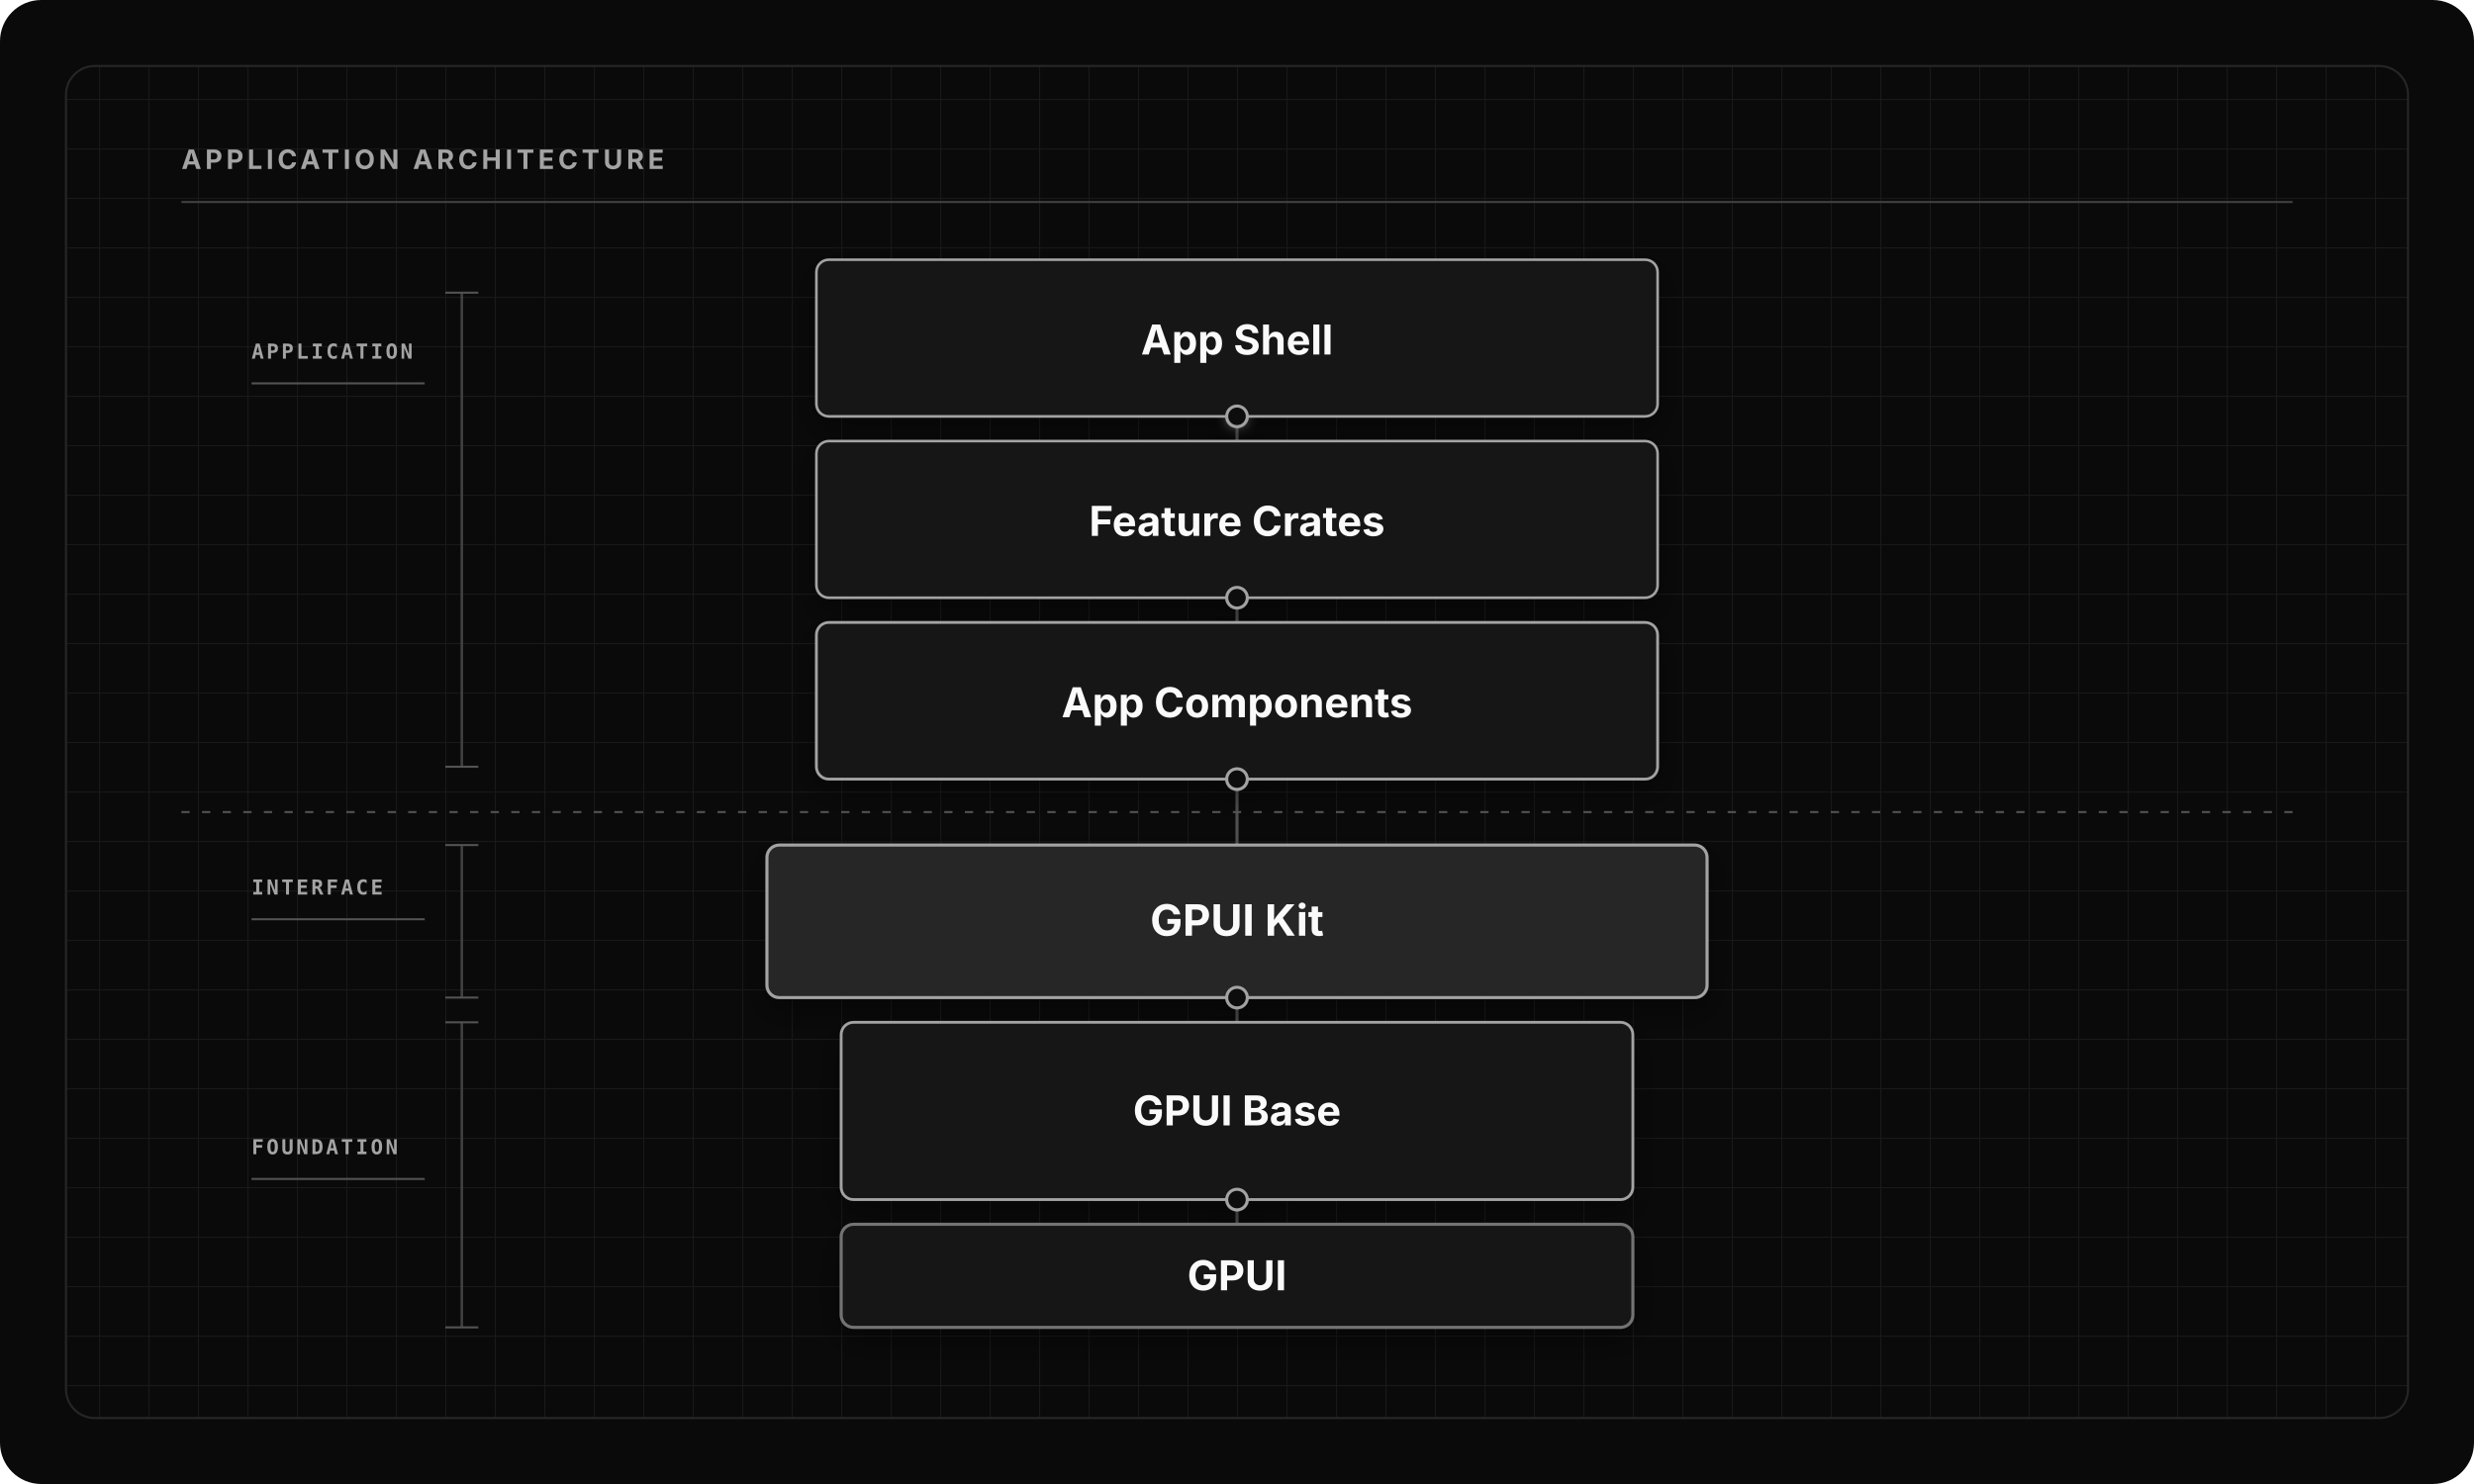
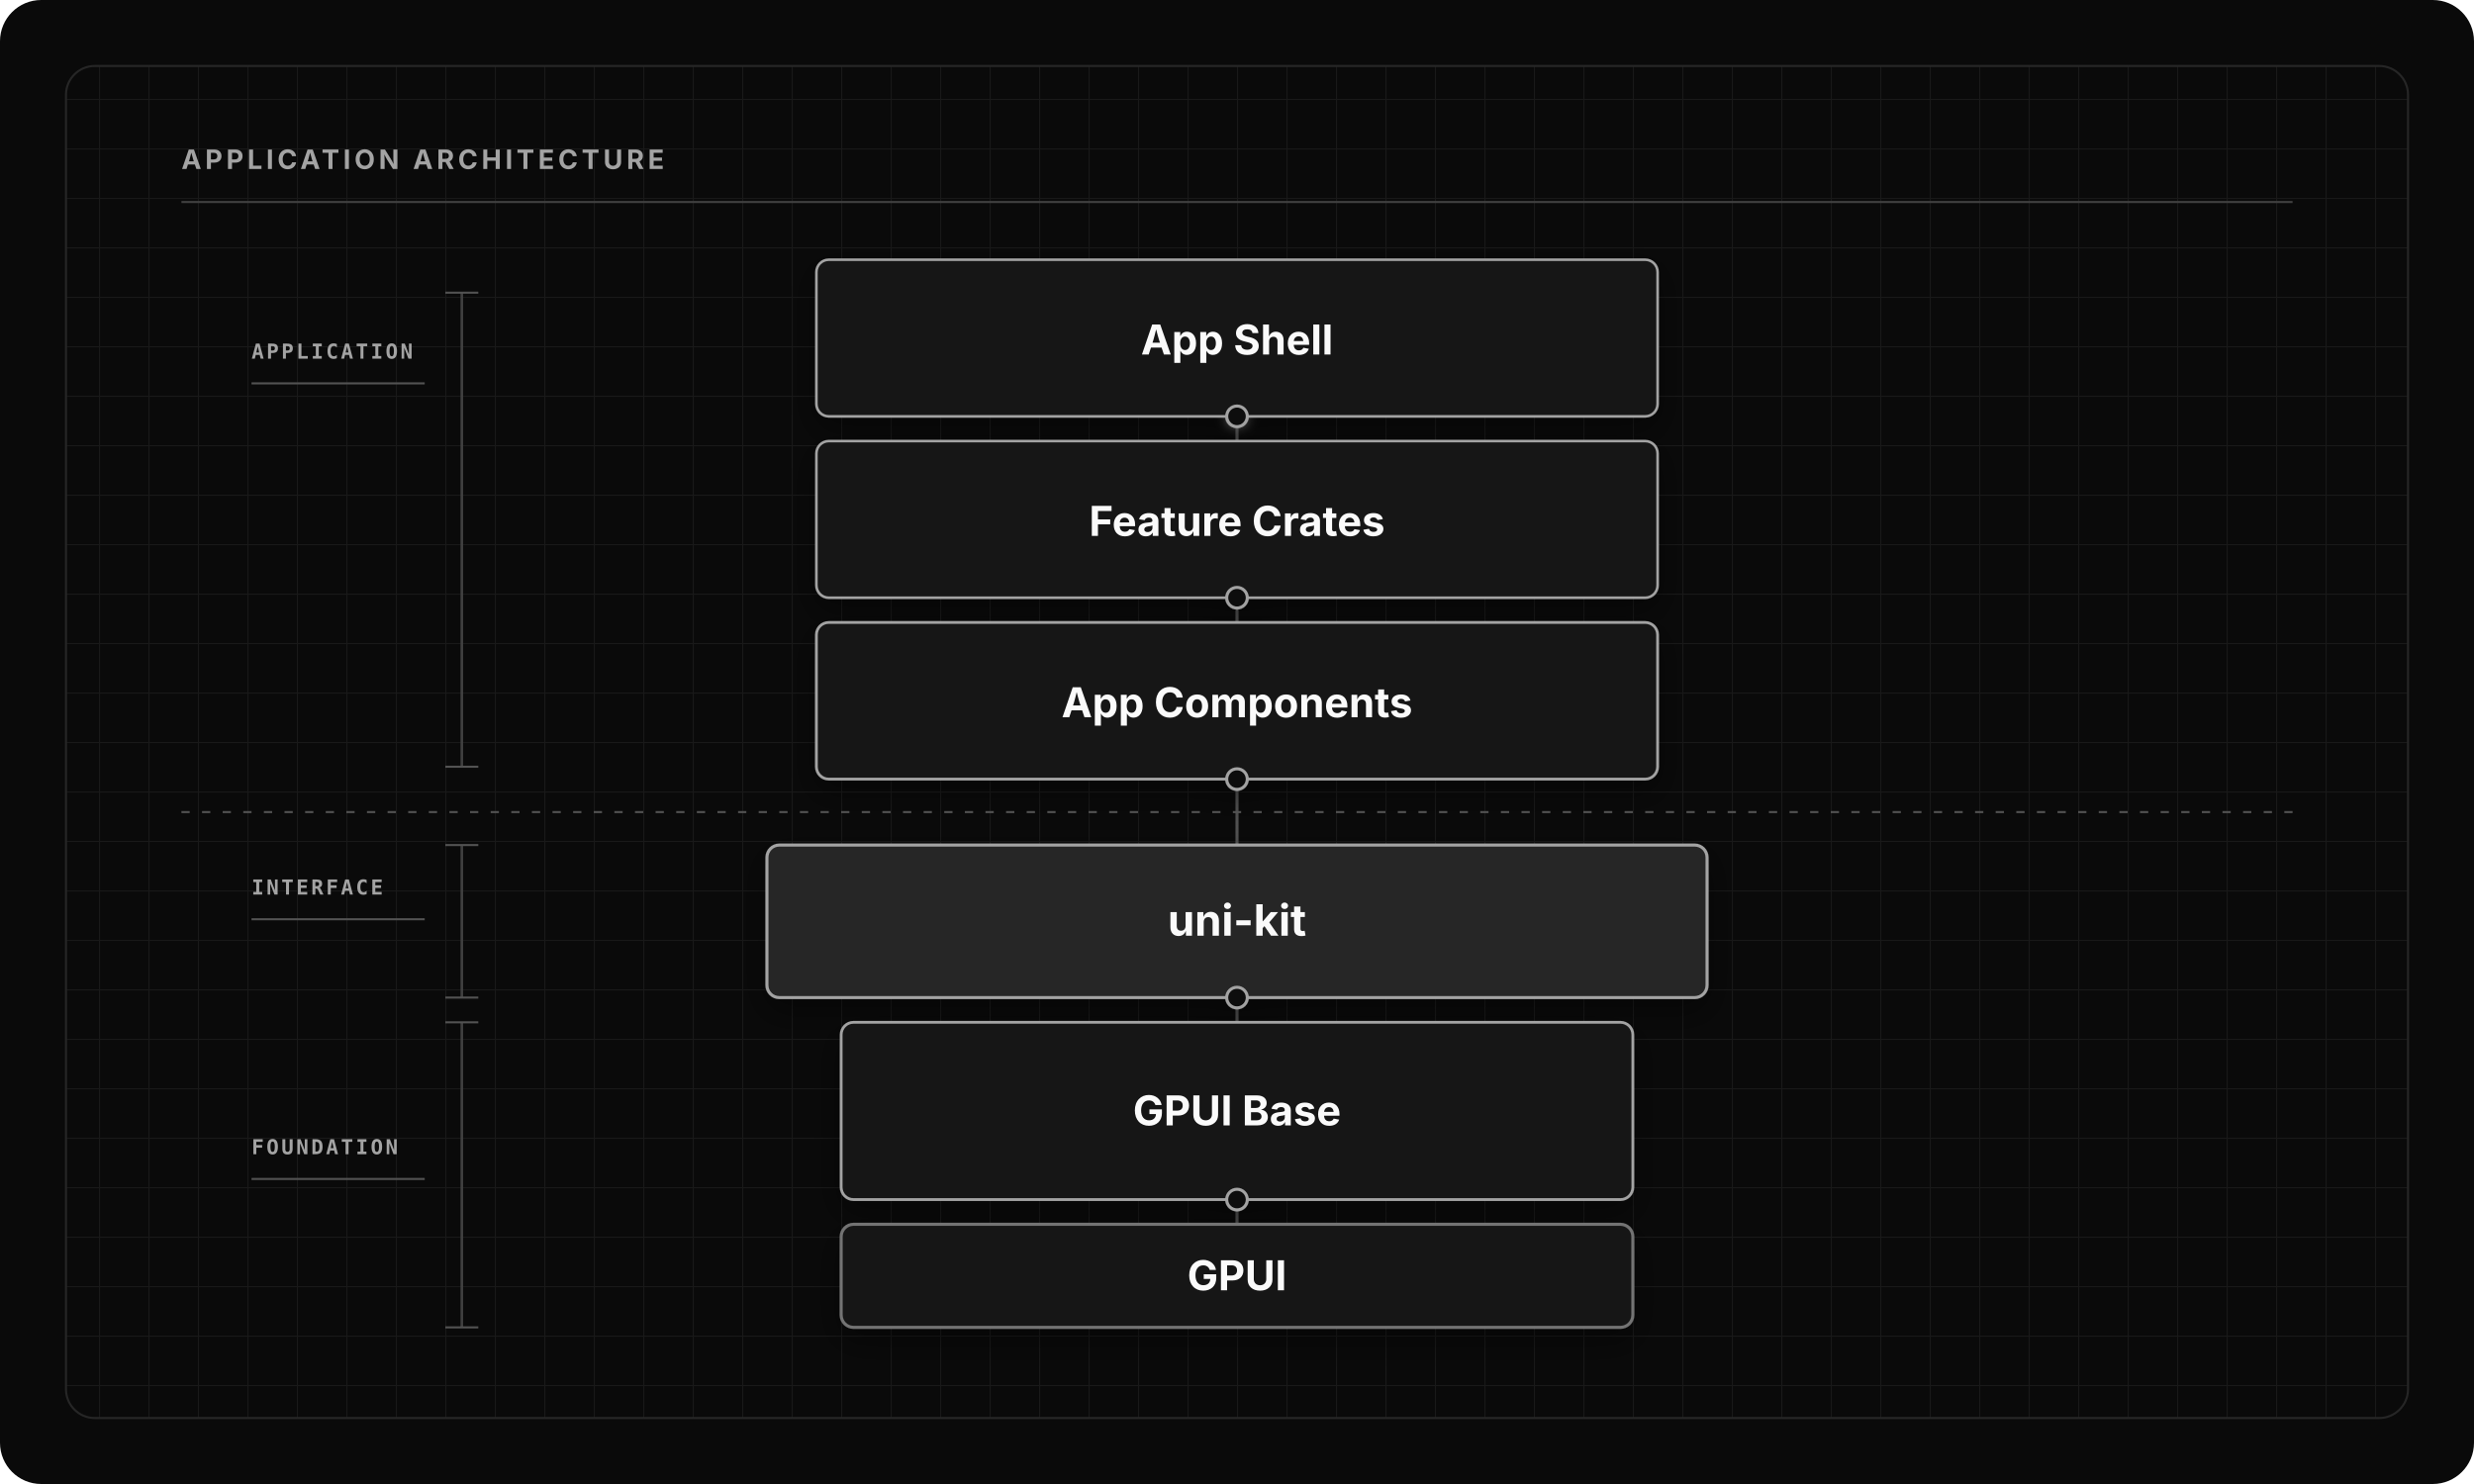
<svg xmlns="http://www.w3.org/2000/svg" width="1200" height="720" viewBox="0 0 1200 720" role="img" aria-labelledby="title description">
-   <description id="description">Six compact nodes form a downward dependency path from the App Shell through capability-oriented Feature Crates and GPUI Kit to GPUI.</description>
+   <description id="description">Six compact nodes form a downward dependency path from the App Shell through capability-oriented Feature Crates and uni-kit to GPUI.</description>
  <defs>
    <pattern id="grid" width="24" height="24" patternUnits="userSpaceOnUse">
      <path d="M24 0H0V24" fill="none" stroke="#262626" opacity=".52" />
    </pattern>
    <filter id="shadow" x="-18%" y="-24%" width="136%" height="168%">
      <feDropShadow dx="0" dy="6" stdDeviation="8" flood-color="#000000" flood-opacity=".42" />
    </filter>
    <filter id="signal-glow" x="-300%" y="-300%" width="700%" height="700%">
      <feGaussianBlur stdDeviation="3" result="blur" />
      <feMerge>
        <feMergeNode in="blur" />
        <feMergeNode in="SourceGraphic" />
      </feMerge>
    </filter>
  </defs>
  <style>
    .signal { animation: travel 7s cubic-bezier(.45,0,.55,1) infinite; transform-box: view-box; }
    .port { animation: respond 7s ease-out infinite; }
    .p1 { animation-delay: 0s } .p2 { animation-delay: 1.03s } .p3 { animation-delay: 2.06s }
    .p4 { animation-delay: 3.30s } .p5 { animation-delay: 4.45s }
    .hub { animation: couple 7s ease-out 3.45s infinite; }
    @keyframes travel { 0%,5% { transform:translateY(0);opacity:0 } 10% { opacity:1 } 78% { transform:translateY(392px);opacity:1 } 86%,100% { transform:translateY(408px);opacity:0 } }
    @keyframes respond { 0%,7%,100% { r:5;stroke-width:1.5 } 10% { r:8;stroke-width:2 } 16% { r:5;stroke-width:1.5 } }
    @keyframes couple { 0%,8%,100% { stroke-width:1.5 } 13% { stroke-width:2.5 } 22% { stroke-width:1.5 } }
    @media (prefers-reduced-motion: reduce) { .signal,.port,.hub { animation:none } .signal { display:none } }
  </style>
  <rect width="1200" height="720" rx="20" fill="#0a0a0a" />
  <rect x="32" y="32" width="1136" height="656" rx="14" fill="url(#grid)" stroke="#262626" />
  <g font-family="ui-sans-serif, system-ui, -apple-system, BlinkMacSystemFont, 'Segoe UI', sans-serif">
    <text x="88" y="82" font-size="13" font-weight="700" letter-spacing="1.8" fill="#a3a3a3">APPLICATION ARCHITECTURE</text>
    <path d="M88 98H1112" stroke="#404040" />
    <g font-family="ui-monospace, SFMono-Regular, Menlo, monospace" font-size="10" font-weight="700" letter-spacing="1.2" fill="#a3a3a3">
      <text x="122" y="174">APPLICATION</text>
      <path d="M122 186H206" stroke="#525252" />
      <text x="122" y="434">INTERFACE</text>
      <path d="M122 446H206" stroke="#525252" />
      <text x="122" y="560">FOUNDATION</text>
      <path d="M122 572H206" stroke="#525252" />
    </g>
    <path d="M224 142V372M224 410V484M224 496V644" fill="none" stroke="#404040" stroke-width="1.25" />
    <path d="M216 142H232M216 372H232M216 410H232M216 484H232M216 496H232M216 644H232" stroke="#525252" />
    <path d="M600 202V610" stroke="#525252" stroke-width="1.5" />
    <circle class="signal" cx="600" cy="202" r="4" fill="#fafafa" filter="url(#signal-glow)" />
    <g filter="url(#shadow)">
      <rect x="396" y="126" width="408" height="76" rx="6" fill="#171717" stroke="#a3a3a3" stroke-width="1.25" />
      <text x="600" y="172" text-anchor="middle" font-size="20" font-weight="650" fill="#fafafa">App Shell</text>
      <circle class="port p1" cx="600" cy="202" r="5" fill="#0a0a0a" stroke="#a3a3a3" stroke-width="1.5" />
    </g>
    <g filter="url(#shadow)">
      <rect x="396" y="214" width="408" height="76" rx="6" fill="#171717" stroke="#a3a3a3" stroke-width="1.25" />
      <text x="600" y="260" text-anchor="middle" font-size="20" font-weight="650" fill="#fafafa">Feature Crates</text>
      <circle class="port p2" cx="600" cy="290" r="5" fill="#0a0a0a" stroke="#a3a3a3" stroke-width="1.5" />
    </g>
    <g filter="url(#shadow)">
      <rect x="396" y="302" width="408" height="76" rx="6" fill="#171717" stroke="#a3a3a3" stroke-width="1.35" />
      <text x="600" y="348" text-anchor="middle" font-size="20" font-weight="650" fill="#fafafa">App Components</text>
      <circle class="port p3" cx="600" cy="378" r="5" fill="#0a0a0a" stroke="#a3a3a3" stroke-width="1.5" />
    </g>
    <path d="M88 394H1112" stroke="#525252" stroke-dasharray="4 6" />
    <g filter="url(#shadow)">
      <rect class="hub" x="372" y="410" width="456" height="74" rx="6" fill="#262626" stroke="#a3a3a3" stroke-width="1.5" />
-       <text x="600" y="454" text-anchor="middle" font-size="21" font-weight="700" fill="#fafafa">GPUI Kit</text>
+       <text x="600" y="454" text-anchor="middle" font-size="21" font-weight="700" fill="#fafafa">uni-kit</text>
      <circle class="port p4" cx="600" cy="484" r="5" fill="#0a0a0a" stroke="#a3a3a3" stroke-width="1.5" />
    </g>
    <g filter="url(#shadow)">
      <rect x="408" y="496" width="384" height="86" rx="6" fill="#171717" stroke="#a3a3a3" stroke-width="1.35" />
      <text x="600" y="546" text-anchor="middle" font-size="20" font-weight="650" fill="#fafafa">GPUI Base</text>
      <circle class="port p5" cx="600" cy="582" r="5" fill="#0a0a0a" stroke="#a3a3a3" stroke-width="1.5" />
    </g>
    <g filter="url(#shadow)">
      <rect x="408" y="594" width="384" height="50" rx="6" fill="#171717" stroke="#737373" stroke-width="1.5" />
      <text x="600" y="626" text-anchor="middle" font-size="20" font-weight="700" fill="#fafafa">GPUI</text>
    </g>
  </g>
</svg>
